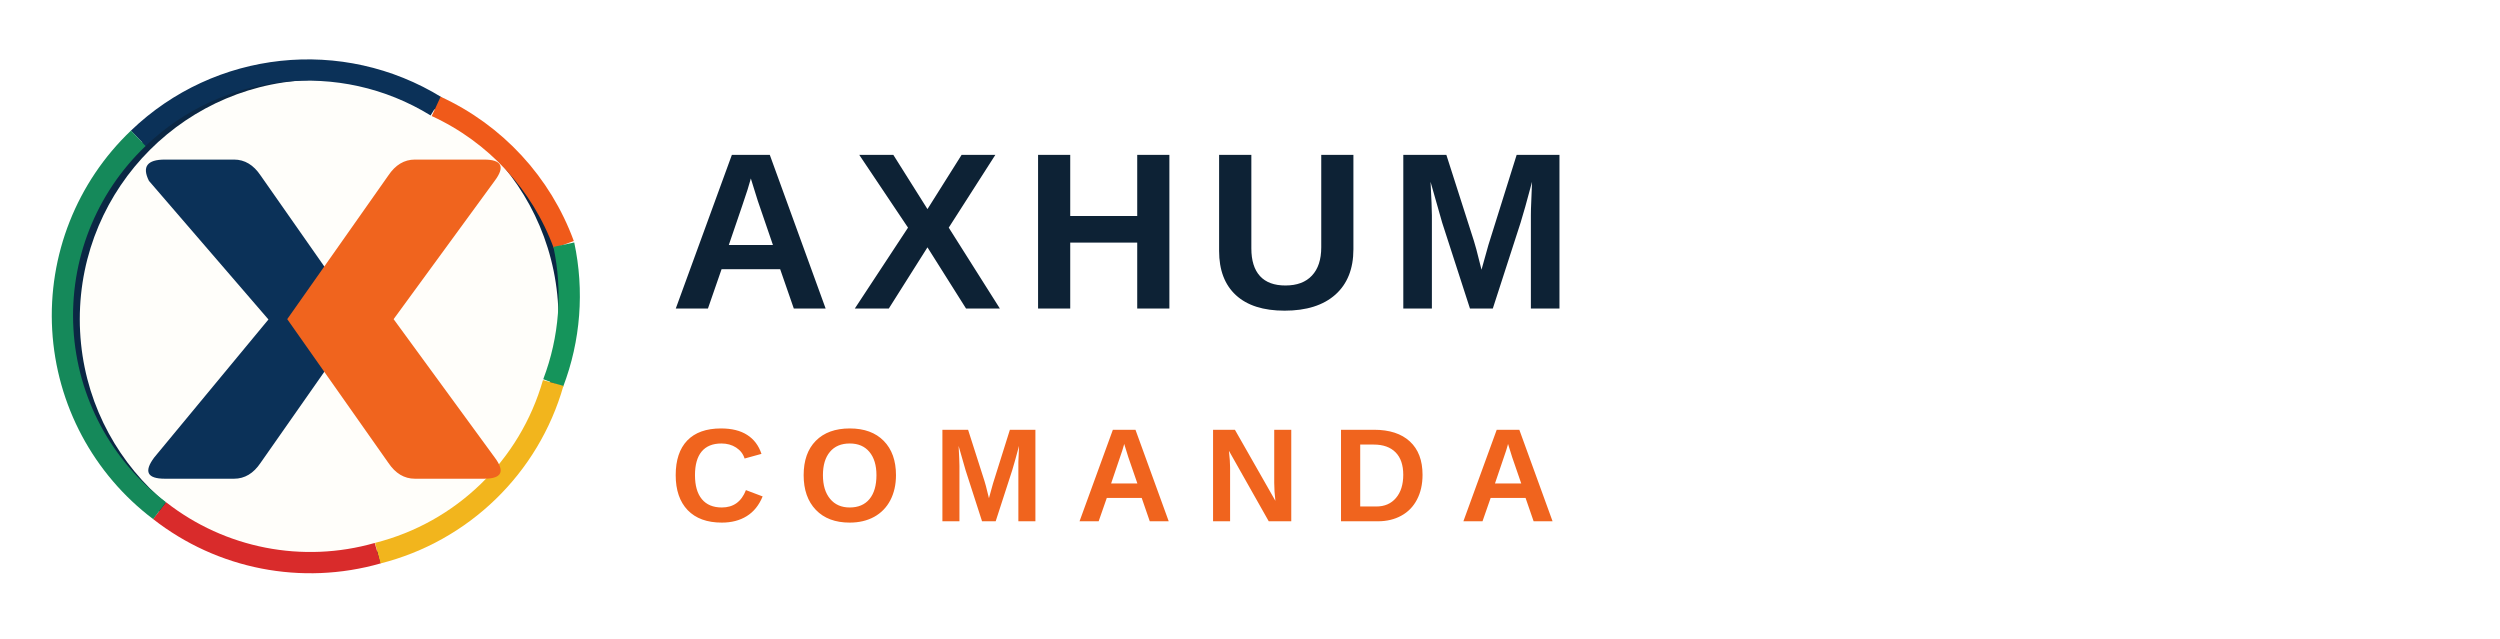
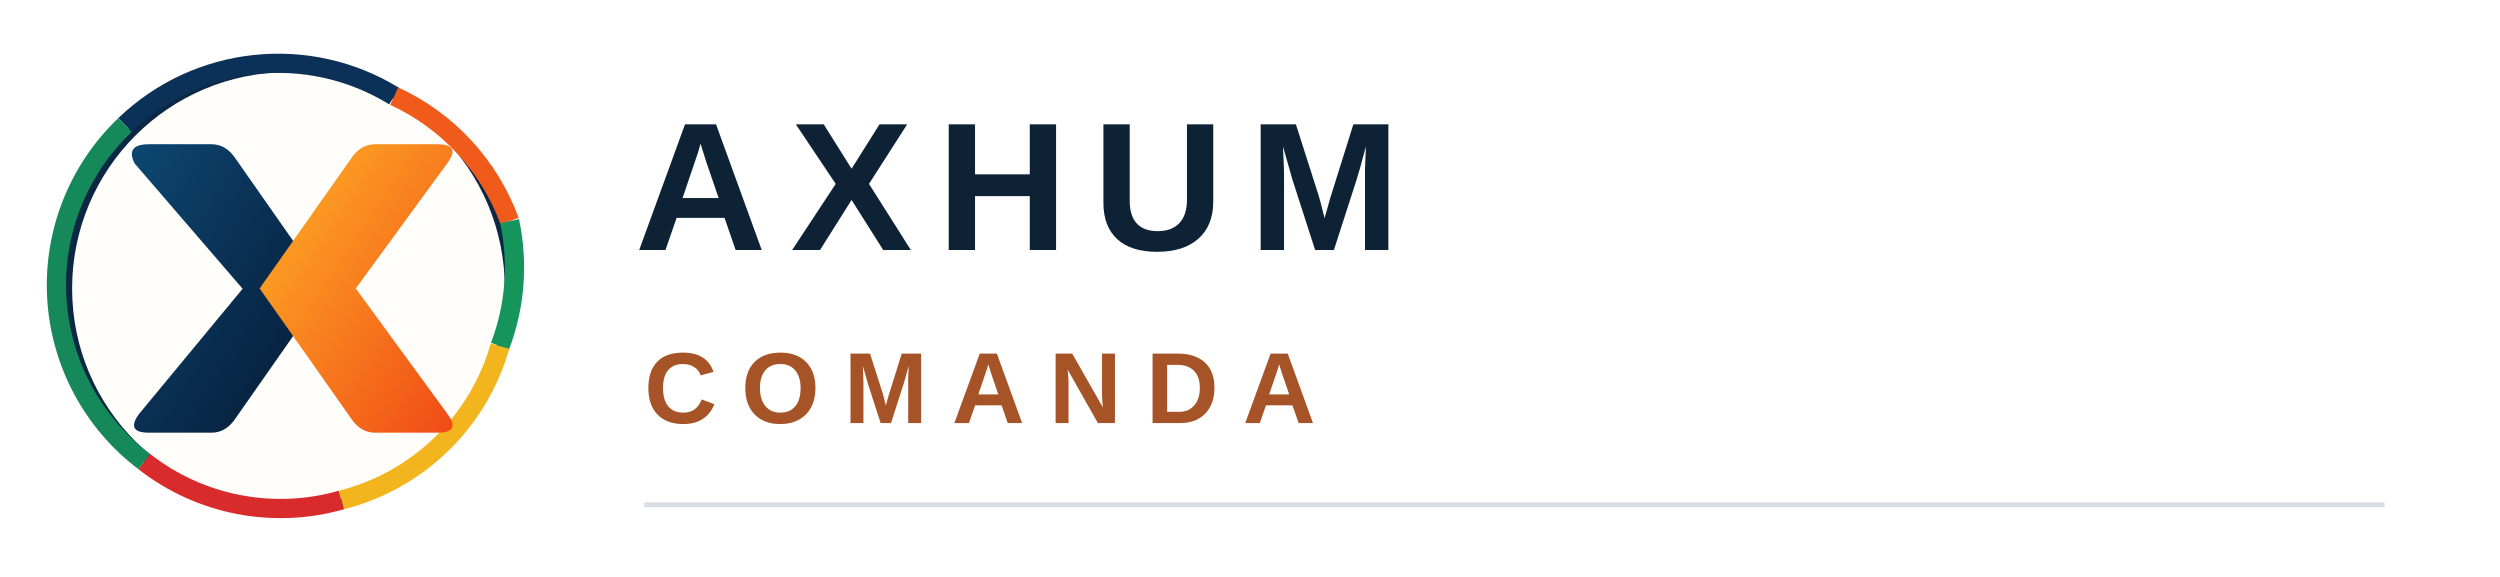
- <svg xmlns="http://www.w3.org/2000/svg" viewBox="0 0 470 120" role="img" aria-labelledby="title desc">
+ <svg xmlns="http://www.w3.org/2000/svg" viewBox="0 0 520 120" role="img" aria-labelledby="title desc">
+   <defs>
+     <linearGradient id="n" x1="0" y1="0" x2="1" y2="1">
+       <stop stop-color="#0D4772" />
+       <stop offset="1" stop-color="#061A35" />
+     </linearGradient>
+     <linearGradient id="o" x1="0" y1="0" x2="1" y2="1">
+       <stop stop-color="#FFB326" />
+       <stop offset="1" stop-color="#F04B16" />
+     </linearGradient>
+   </defs>
  <g transform="translate(10 10)">
    <circle cx="50" cy="50" r="46" fill="#FFFEFA" stroke="#0B2744" stroke-width="2" />
    <path d="M16 16A46 46 0 0 1 72 10" fill="none" stroke="#0B3158" stroke-width="4" />
    <path d="M72 10A46 46 0 0 1 96 36" fill="none" stroke="#F05A1A" stroke-width="4" />
    <path d="M96 36A46 46 0 0 1 94 62" fill="none" stroke="#15945B" stroke-width="4" />
    <path d="M94 62A46 46 0 0 1 61 94" fill="none" stroke="#F2B51D" stroke-width="4" />
    <path d="M61 94A46 46 0 0 1 20 86" fill="none" stroke="#D92B2B" stroke-width="4" />
    <path d="M20 86A46 46 0 0 1 16 16" fill="none" stroke="#15895A" stroke-width="4" />
-     <g transform="translate(-4 0)">
-       <path d="M22 24Q20 20 25 20h13q3 0 5 3l14 20-10 10zM47 47l10 10-14 20q-2 3-5 3H25q-5 0-2-4z" fill="#0B3158" />
-       <path d="m48 50 19-27q2-3 5-3h13q5 0 2 4L68 50l19 26q3 4-2 4H72q-3 0-5-3z" fill="#F0641E" />
+     <g transform="translate(-4)">
+       <path d="M22 24Q20 20 25 20h13q3 0 5 3l14 20-10 10zM47 47l10 10-14 20q-2 3-5 3H25q-5 0-2-4z" fill="url(#n)" />
+       <path d="m48 50 19-27q2-3 5-3h13q5 0 2 4L68 50l19 26q3 4-2 4H72q-3 0-5-3z" fill="url(#o)" />
    </g>
  </g>
-   <text x="126" y="58" fill="#0D2235" font-family="Manrope, Montserrat, Arial, sans-serif" font-size="42" font-weight="700" letter-spacing="4">AXHUM</text>
-   <text x="126" y="98" fill="#F0641E" font-family="Manrope, Montserrat, Arial, sans-serif" font-size="25" font-weight="700" letter-spacing="6">COMANDA</text>
+   <text x="132" y="52" fill="#0D2235" font-family="Manrope,Montserrat,Arial,sans-serif" font-size="38" font-weight="700" letter-spacing="5">AXHUM</text>
+   <text x="134" y="88" fill="#A65327" font-family="Manrope,Montserrat,Arial,sans-serif" font-size="21" font-weight="700" letter-spacing="5">COMANDA</text>
+   <path d="M134 105H496" stroke="#D6DEE4" />
</svg>
